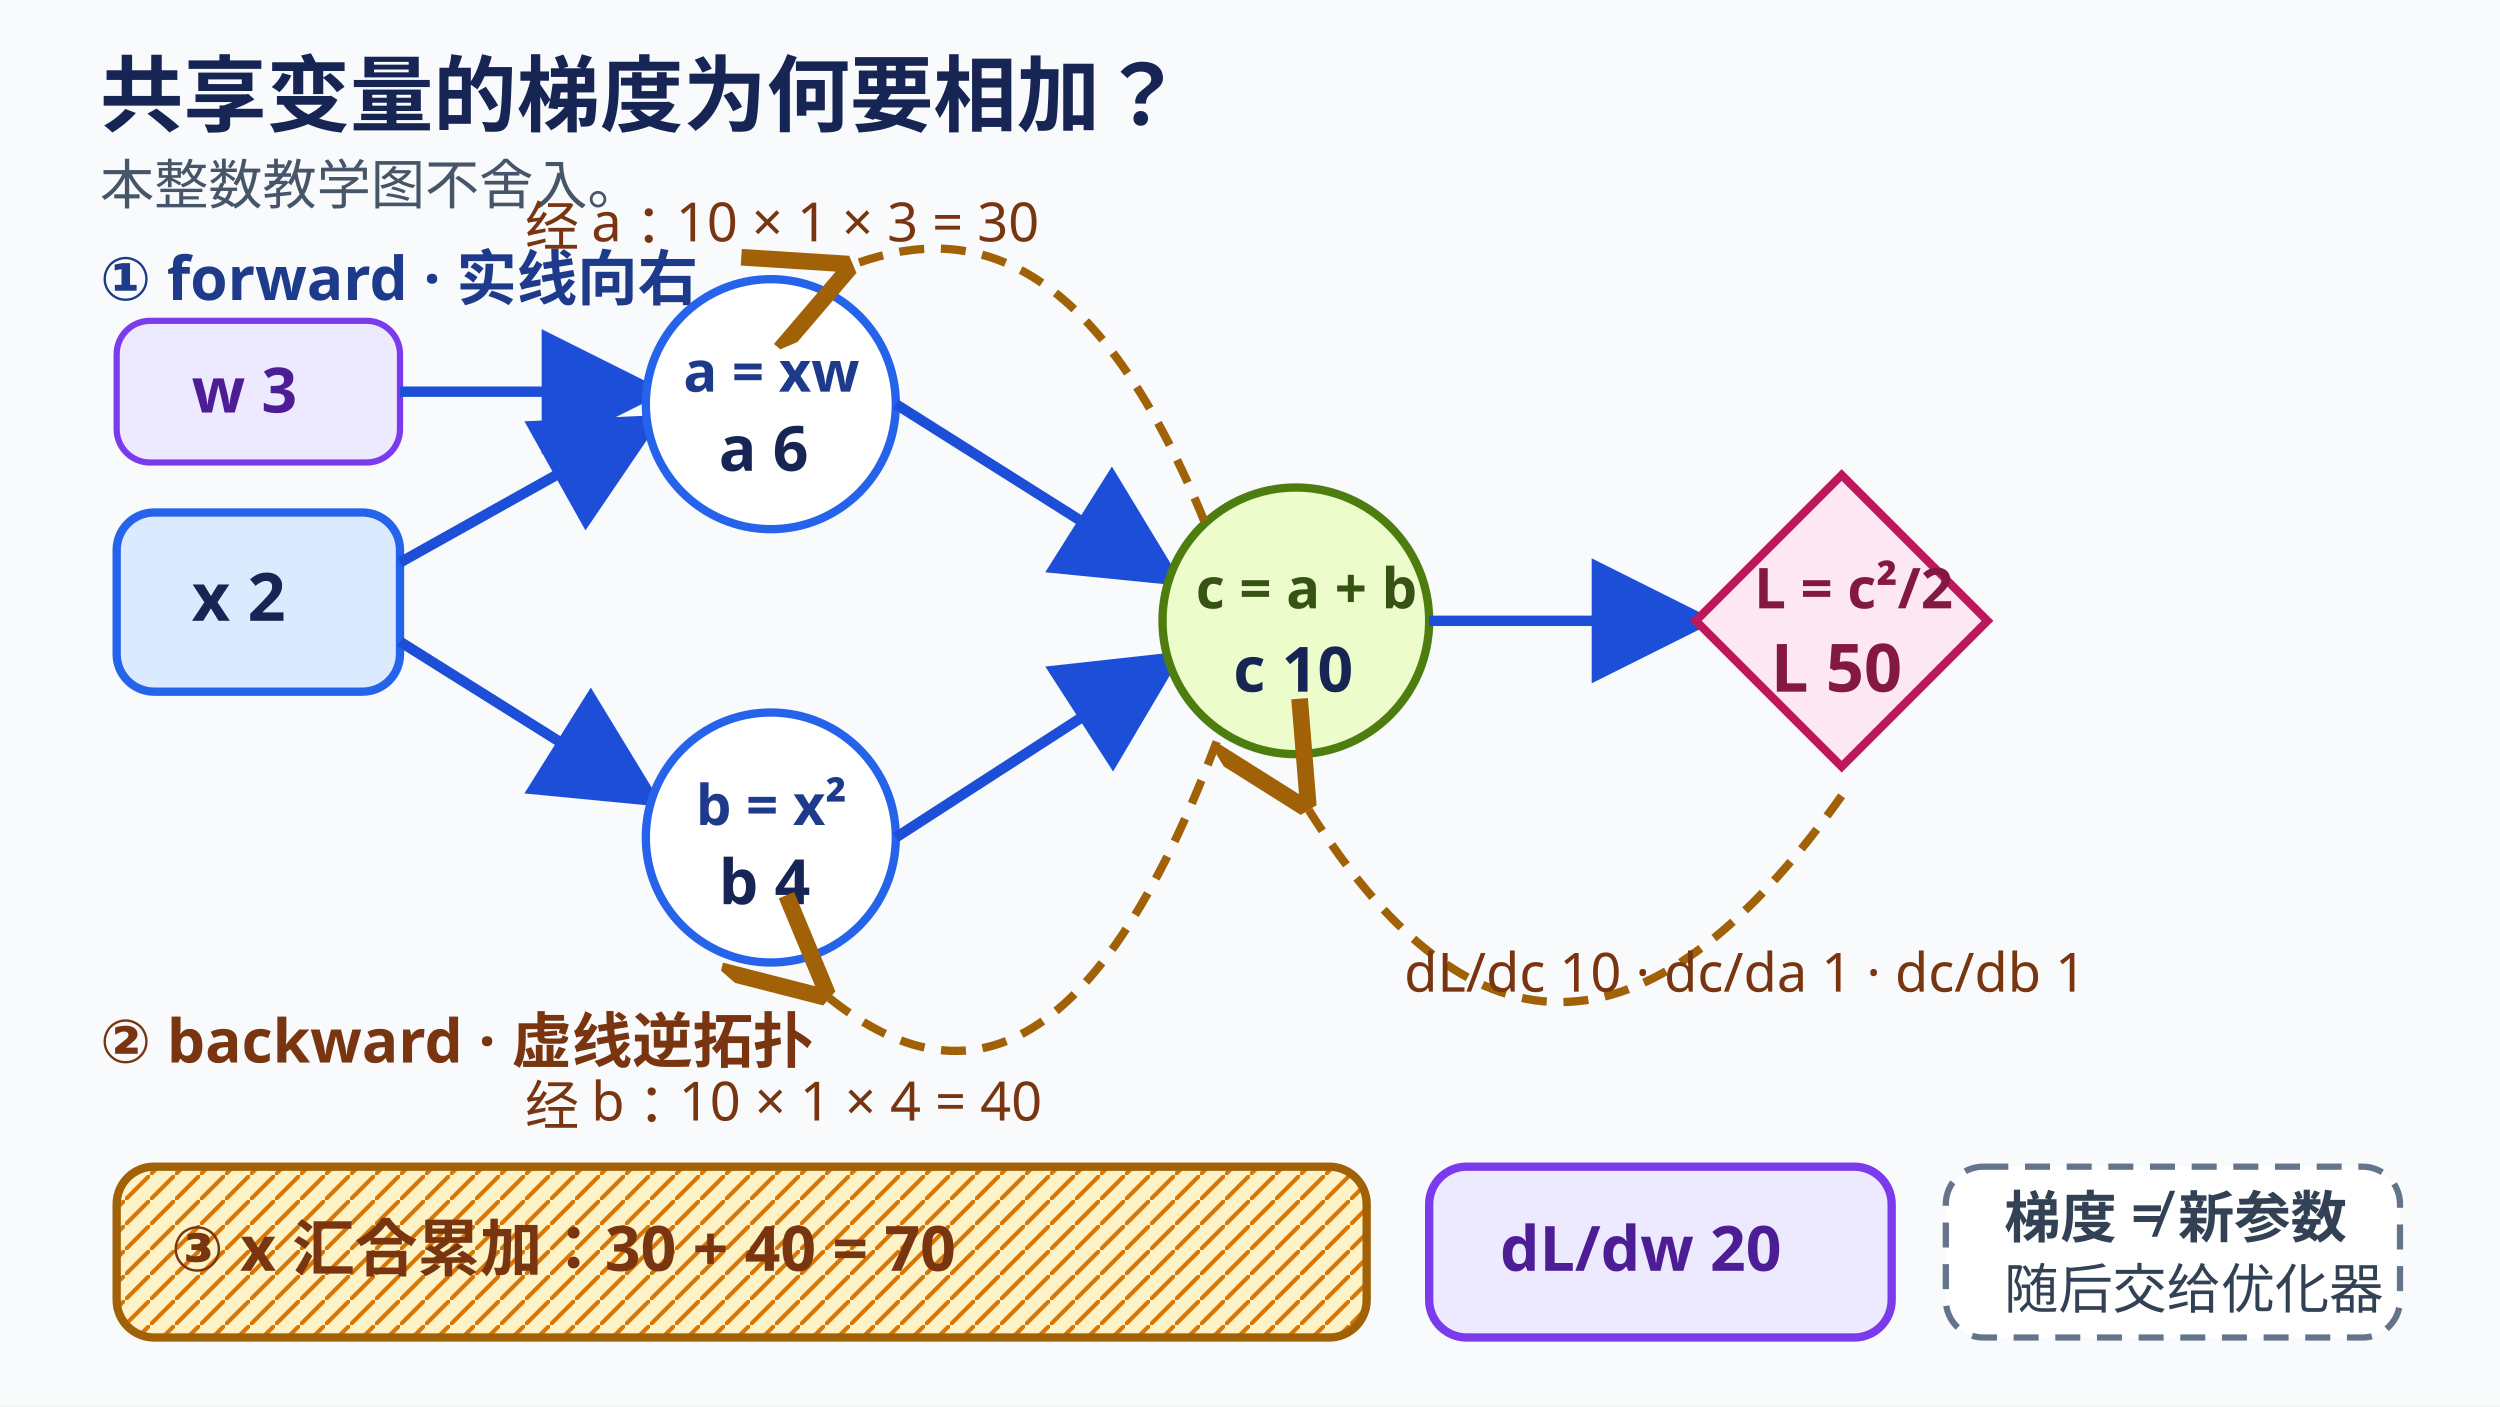
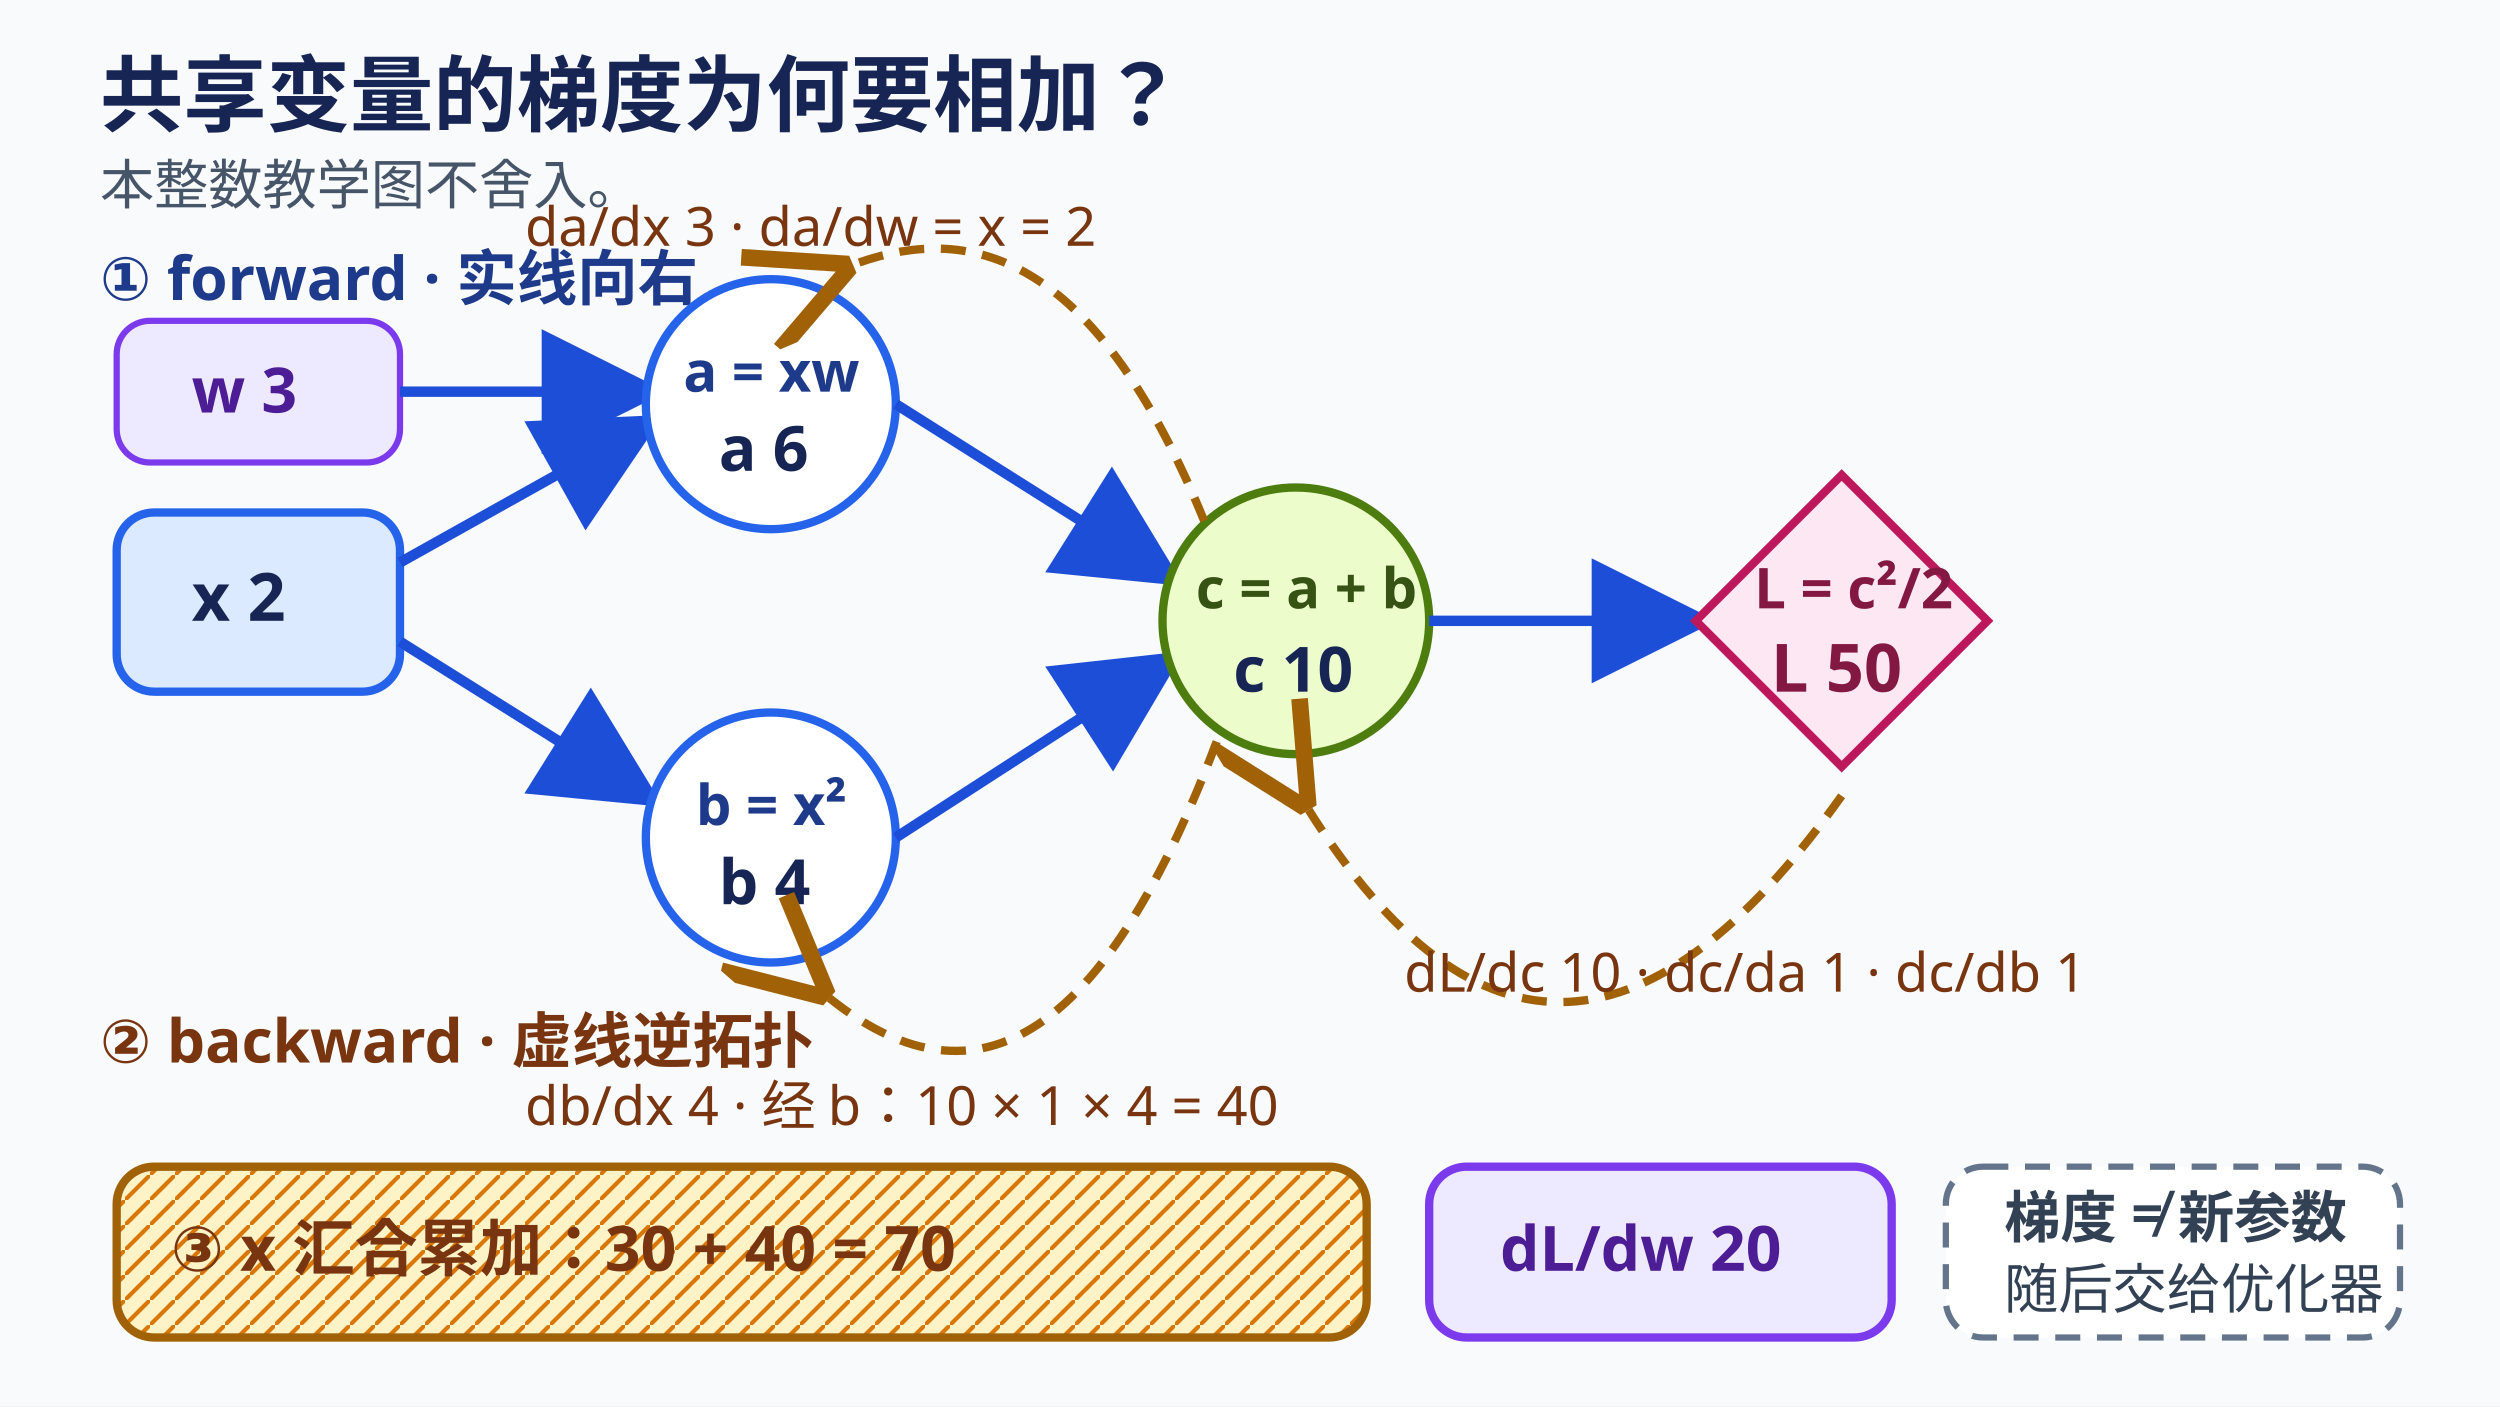
<svg xmlns="http://www.w3.org/2000/svg" width="1200" height="675" viewBox="0 0 1200 675" role="img" aria-labelledby="backprop-title backprop-desc">
  <defs>
    <marker id="forward-arrow" markerWidth="12" markerHeight="12" refX="10" refY="6" orient="auto" markerUnits="strokeWidth">
      <path d="M0 0 L12 6 L0 12 Z" fill="#1d4ed8" />
    </marker>
    <marker id="gradient-arrow" markerWidth="13" markerHeight="13" refX="2" refY="6" orient="auto" markerUnits="strokeWidth">
      <path d="M12 0 L0 6 L12 12" fill="none" stroke="#a16207" stroke-width="2" />
    </marker>
    <pattern id="sum-hatch" width="12" height="12" patternUnits="userSpaceOnUse">
      <rect x="0" y="0" width="12" height="12" fill="#fef3c7" />
      <path d="M0 12 L12 0" fill="none" stroke="#d97706" stroke-width="2" />
    </pattern>
  </defs>
  <rect x="0" y="0" width="1200" height="675" fill="#f8fafc" />
  <text x="48" y="60" font-family="system-ui, sans-serif" font-size="40" font-weight="800" fill="#172554">共享变量的梯度为何要相加？</text>
  <text x="48" y="98" font-family="system-ui, sans-serif" font-size="26" fill="#475569">本整数教学图不舍入。</text>
  <text x="48" y="144" font-family="system-ui, sans-serif" font-size="29" font-weight="800" fill="#1e3a8a">① forward · 实线向右</text>
  <rect x="56" y="246" width="136" height="86" rx="18" fill="#dbeafe" stroke="#2563eb" stroke-width="4" />
  <text x="92" y="298" font-family="system-ui, sans-serif" font-size="32" font-weight="800" fill="#172554">x 2</text>
  <rect x="56" y="154" width="136" height="68" rx="16" fill="#ede9fe" stroke="#7c3aed" stroke-width="3" />
  <text x="92" y="198" font-family="system-ui, sans-serif" font-size="30" font-weight="800" fill="#4c1d95">w 3</text>
  <line x1="192" y1="270" x2="310" y2="204" stroke="#1d4ed8" stroke-width="5" marker-end="url(#forward-arrow)" />
  <line x1="192" y1="188" x2="310" y2="188" stroke="#1d4ed8" stroke-width="5" marker-end="url(#forward-arrow)" />
  <circle cx="370" cy="194" r="60" fill="#ffffff" stroke="#2563eb" stroke-width="4" />
  <text x="328" y="188" font-family="system-ui, sans-serif" font-size="27" font-weight="800" fill="#1e3a8a">a = xw</text>
  <text x="345" y="226" font-family="system-ui, sans-serif" font-size="30" font-weight="800" fill="#172554">a 6</text>
  <line x1="192" y1="308" x2="310" y2="382" stroke="#1d4ed8" stroke-width="5" marker-end="url(#forward-arrow)" />
  <circle cx="370" cy="402" r="60" fill="#ffffff" stroke="#2563eb" stroke-width="4" />
  <text x="334" y="396" font-family="system-ui, sans-serif" font-size="27" font-weight="800" fill="#1e3a8a">b = x²</text>
  <text x="345" y="434" font-family="system-ui, sans-serif" font-size="30" font-weight="800" fill="#172554">b 4</text>
  <line x1="430" y1="194" x2="560" y2="276" stroke="#1d4ed8" stroke-width="5" marker-end="url(#forward-arrow)" />
  <line x1="430" y1="402" x2="560" y2="318" stroke="#1d4ed8" stroke-width="5" marker-end="url(#forward-arrow)" />
  <circle cx="622" cy="298" r="64" fill="#ecfccb" stroke="#4d7c0f" stroke-width="4" />
  <text x="574" y="292" font-family="system-ui, sans-serif" font-size="27" font-weight="800" fill="#365314">c = a + b</text>
  <text x="592" y="332" font-family="system-ui, sans-serif" font-size="30" font-weight="800" fill="#172554">c 10</text>
  <line x1="686" y1="298" x2="814" y2="298" stroke="#1d4ed8" stroke-width="5" marker-end="url(#forward-arrow)" />
  <polygon points="884,228 954,298 884,368 814,298" fill="#fce7f3" stroke="#be185d" stroke-width="4" />
  <text x="842" y="292" font-family="system-ui, sans-serif" font-size="27" font-weight="800" fill="#831843">L = c²/2</text>
  <text x="850" y="332" font-family="system-ui, sans-serif" font-size="32" font-weight="800" fill="#831843">L 50</text>
  <text x="48" y="510" font-family="system-ui, sans-serif" font-size="29" font-weight="800" fill="#78350f">② backward · 虚线逆拓扑</text>
  <path d="M884 382 C790 514 704 514 624 382" fill="none" stroke="#a16207" stroke-width="4" stroke-dasharray="12 8" marker-end="url(#gradient-arrow)" />
  <text x="674" y="476" font-family="system-ui, sans-serif" font-size="26" fill="#78350f">dL/dc 10 · dc/da 1 · dc/db 1</text>
  <path d="M584 356 C520 526 452 526 392 474" fill="none" stroke="#a16207" stroke-width="4" stroke-dasharray="12 8" marker-end="url(#gradient-arrow)" />
  <path d="M578 250 C520 108 454 108 402 130" fill="none" stroke="#a16207" stroke-width="4" stroke-dasharray="12 8" marker-end="url(#gradient-arrow)" />
-   <text x="252" y="540" font-family="system-ui, sans-serif" font-size="26" fill="#78350f">经 b：10 × 1 × 4 = 40</text>
-   <text x="252" y="118" font-family="system-ui, sans-serif" font-size="26" fill="#78350f">经 a：10 × 1 × 3 = 30</text>
+   <text x="252" y="540" font-family="system-ui, sans-serif" font-size="26" fill="#78350f">db/dx 4 · 经 b：10 × 1 × 4 = 40</text>
+   <text x="252" y="118" font-family="system-ui, sans-serif" font-size="26" fill="#78350f">da/dx 3 · da/dw = x = 2</text>
  <rect x="56" y="560" width="600" height="82" rx="18" fill="url(#sum-hatch)" stroke="#a16207" stroke-width="4" />
  <text x="82" y="610" font-family="system-ui, sans-serif" font-size="30" font-weight="800" fill="#78350f">③ x 汇合累加：30 + 40 = 70</text>
  <rect x="686" y="560" width="222" height="82" rx="18" fill="#ede9fe" stroke="#7c3aed" stroke-width="4" />
  <text x="720" y="610" font-family="system-ui, sans-serif" font-size="30" font-weight="800" fill="#4c1d95">dL/dw 20</text>
  <rect x="934" y="560" width="218" height="82" rx="18" fill="#ffffff" stroke="#64748b" stroke-width="3" stroke-dasharray="12 8" />
  <text x="962" y="594" font-family="system-ui, sans-serif" font-size="27" font-weight="800" fill="#334155">梯度 ≠ 新参数</text>
  <text x="962" y="628" font-family="system-ui, sans-serif" font-size="26" fill="#334155">随后交给优化器</text>
</svg>
